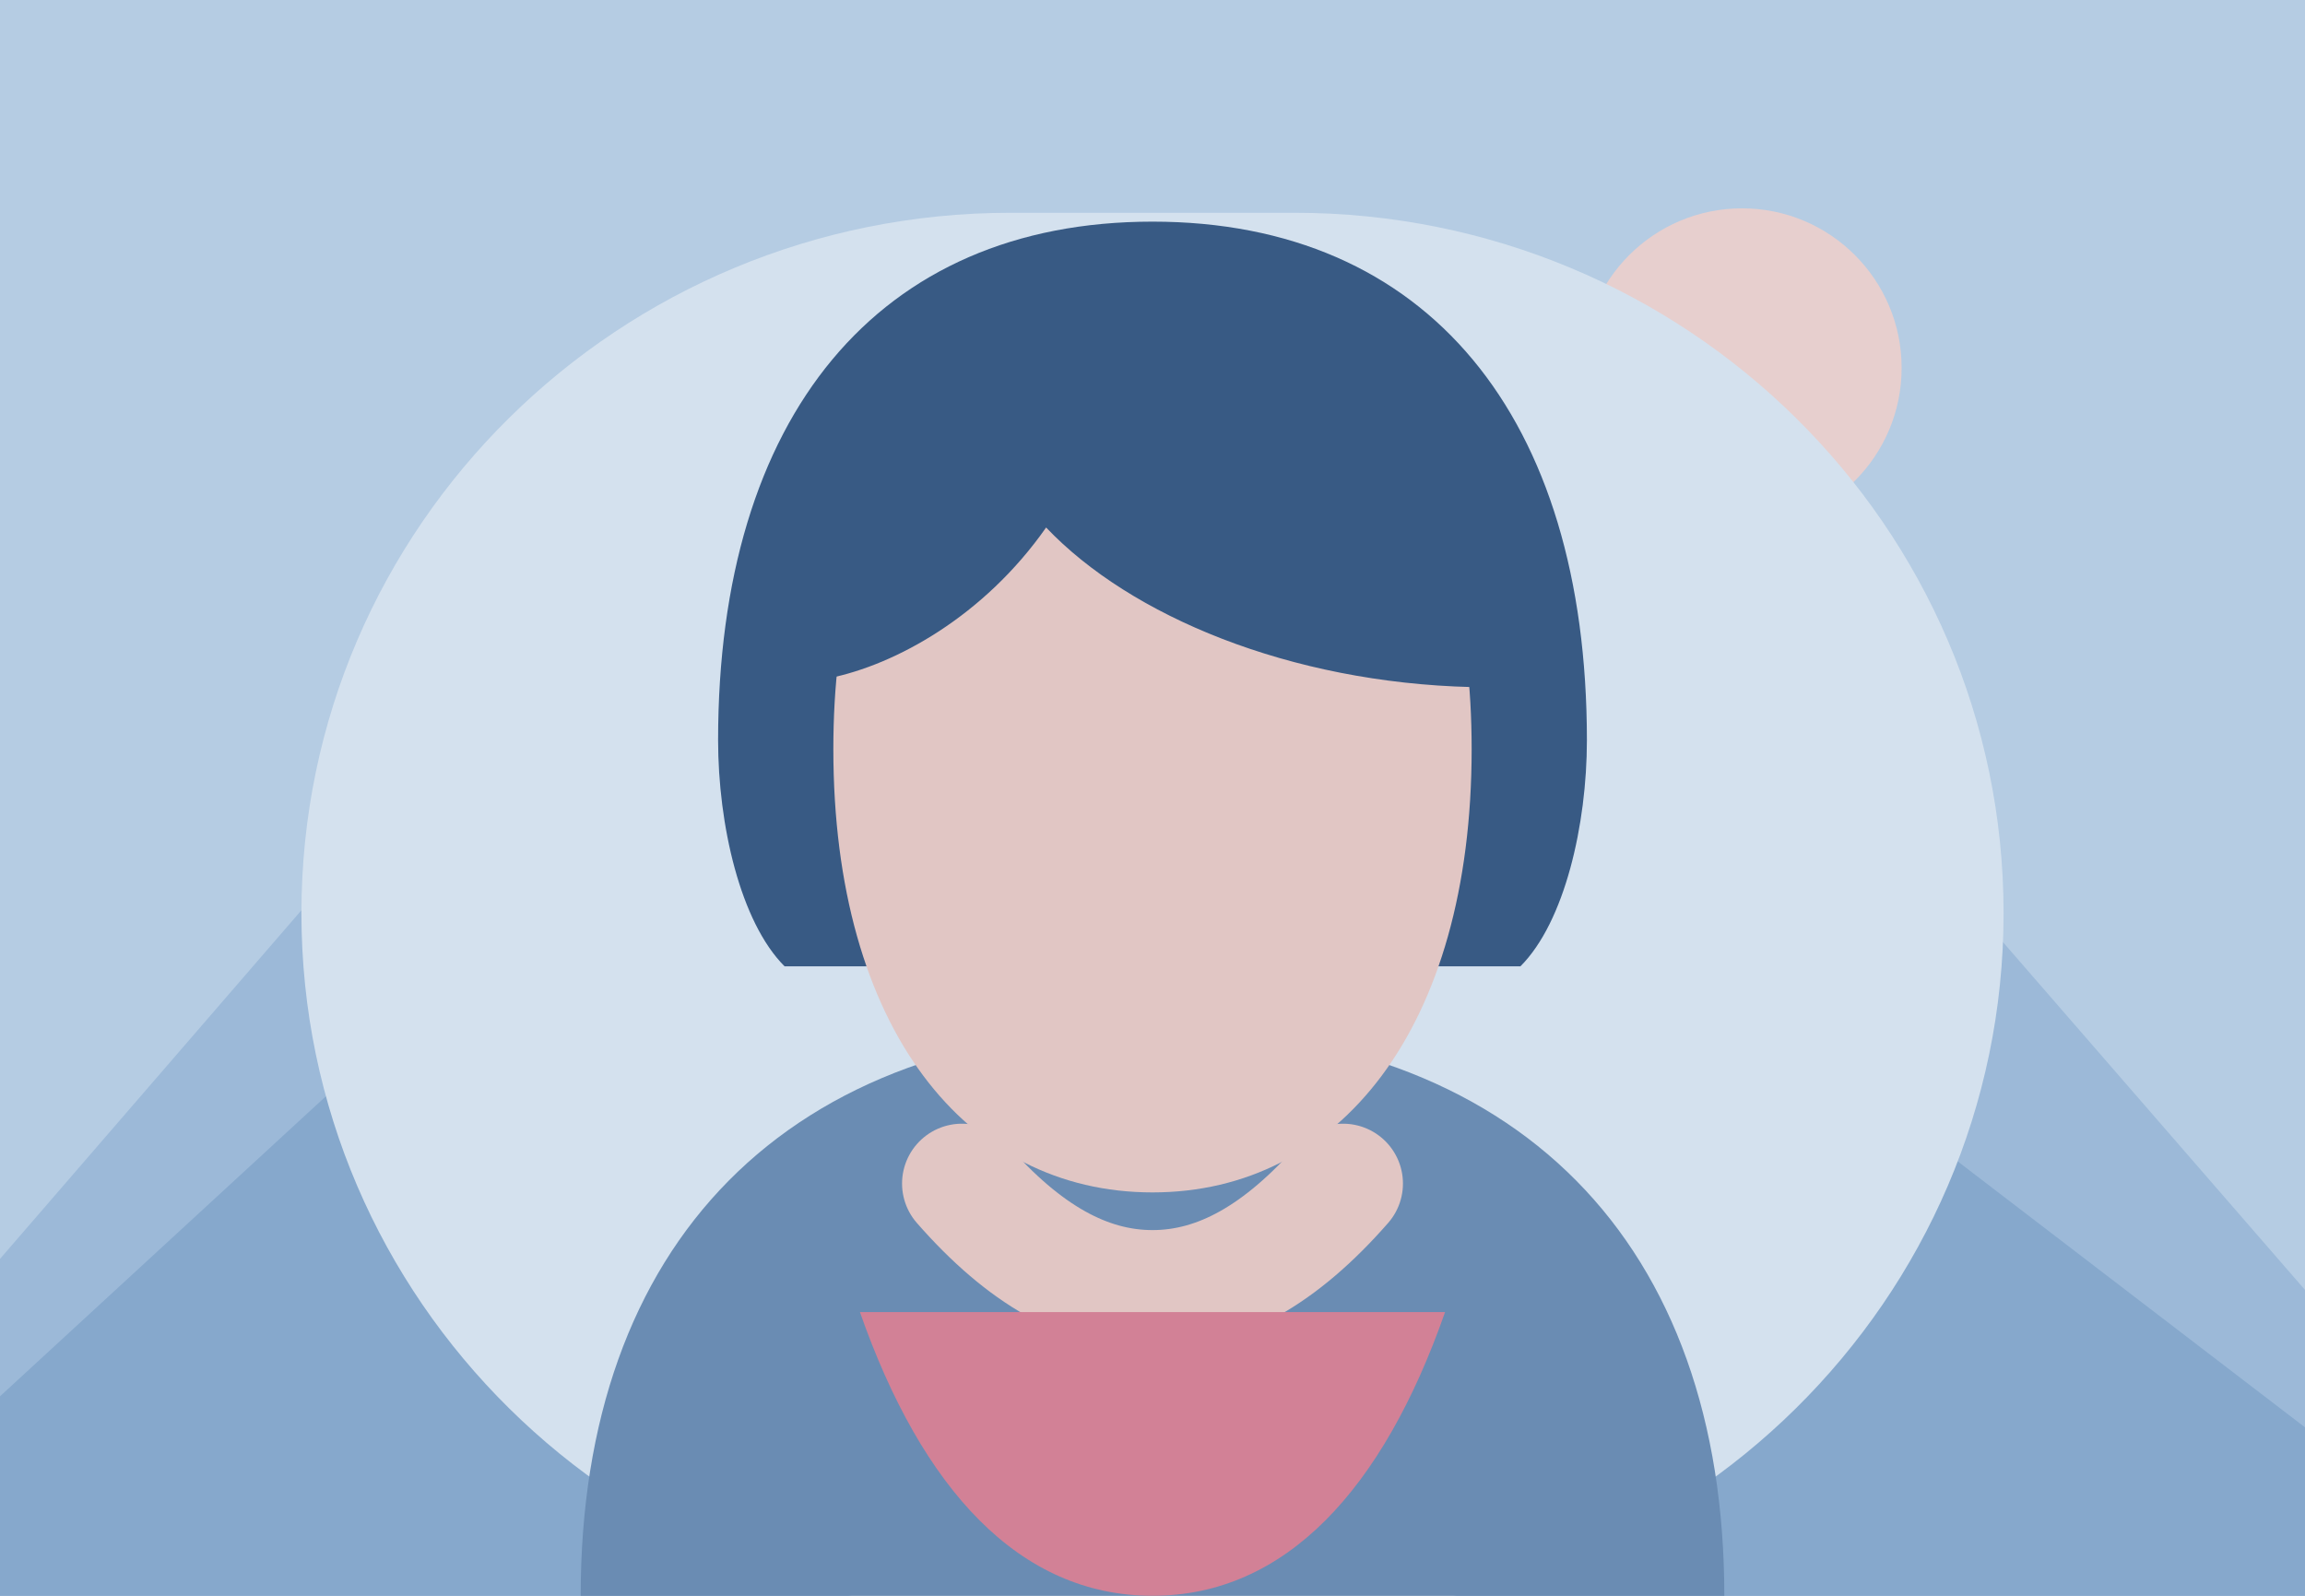
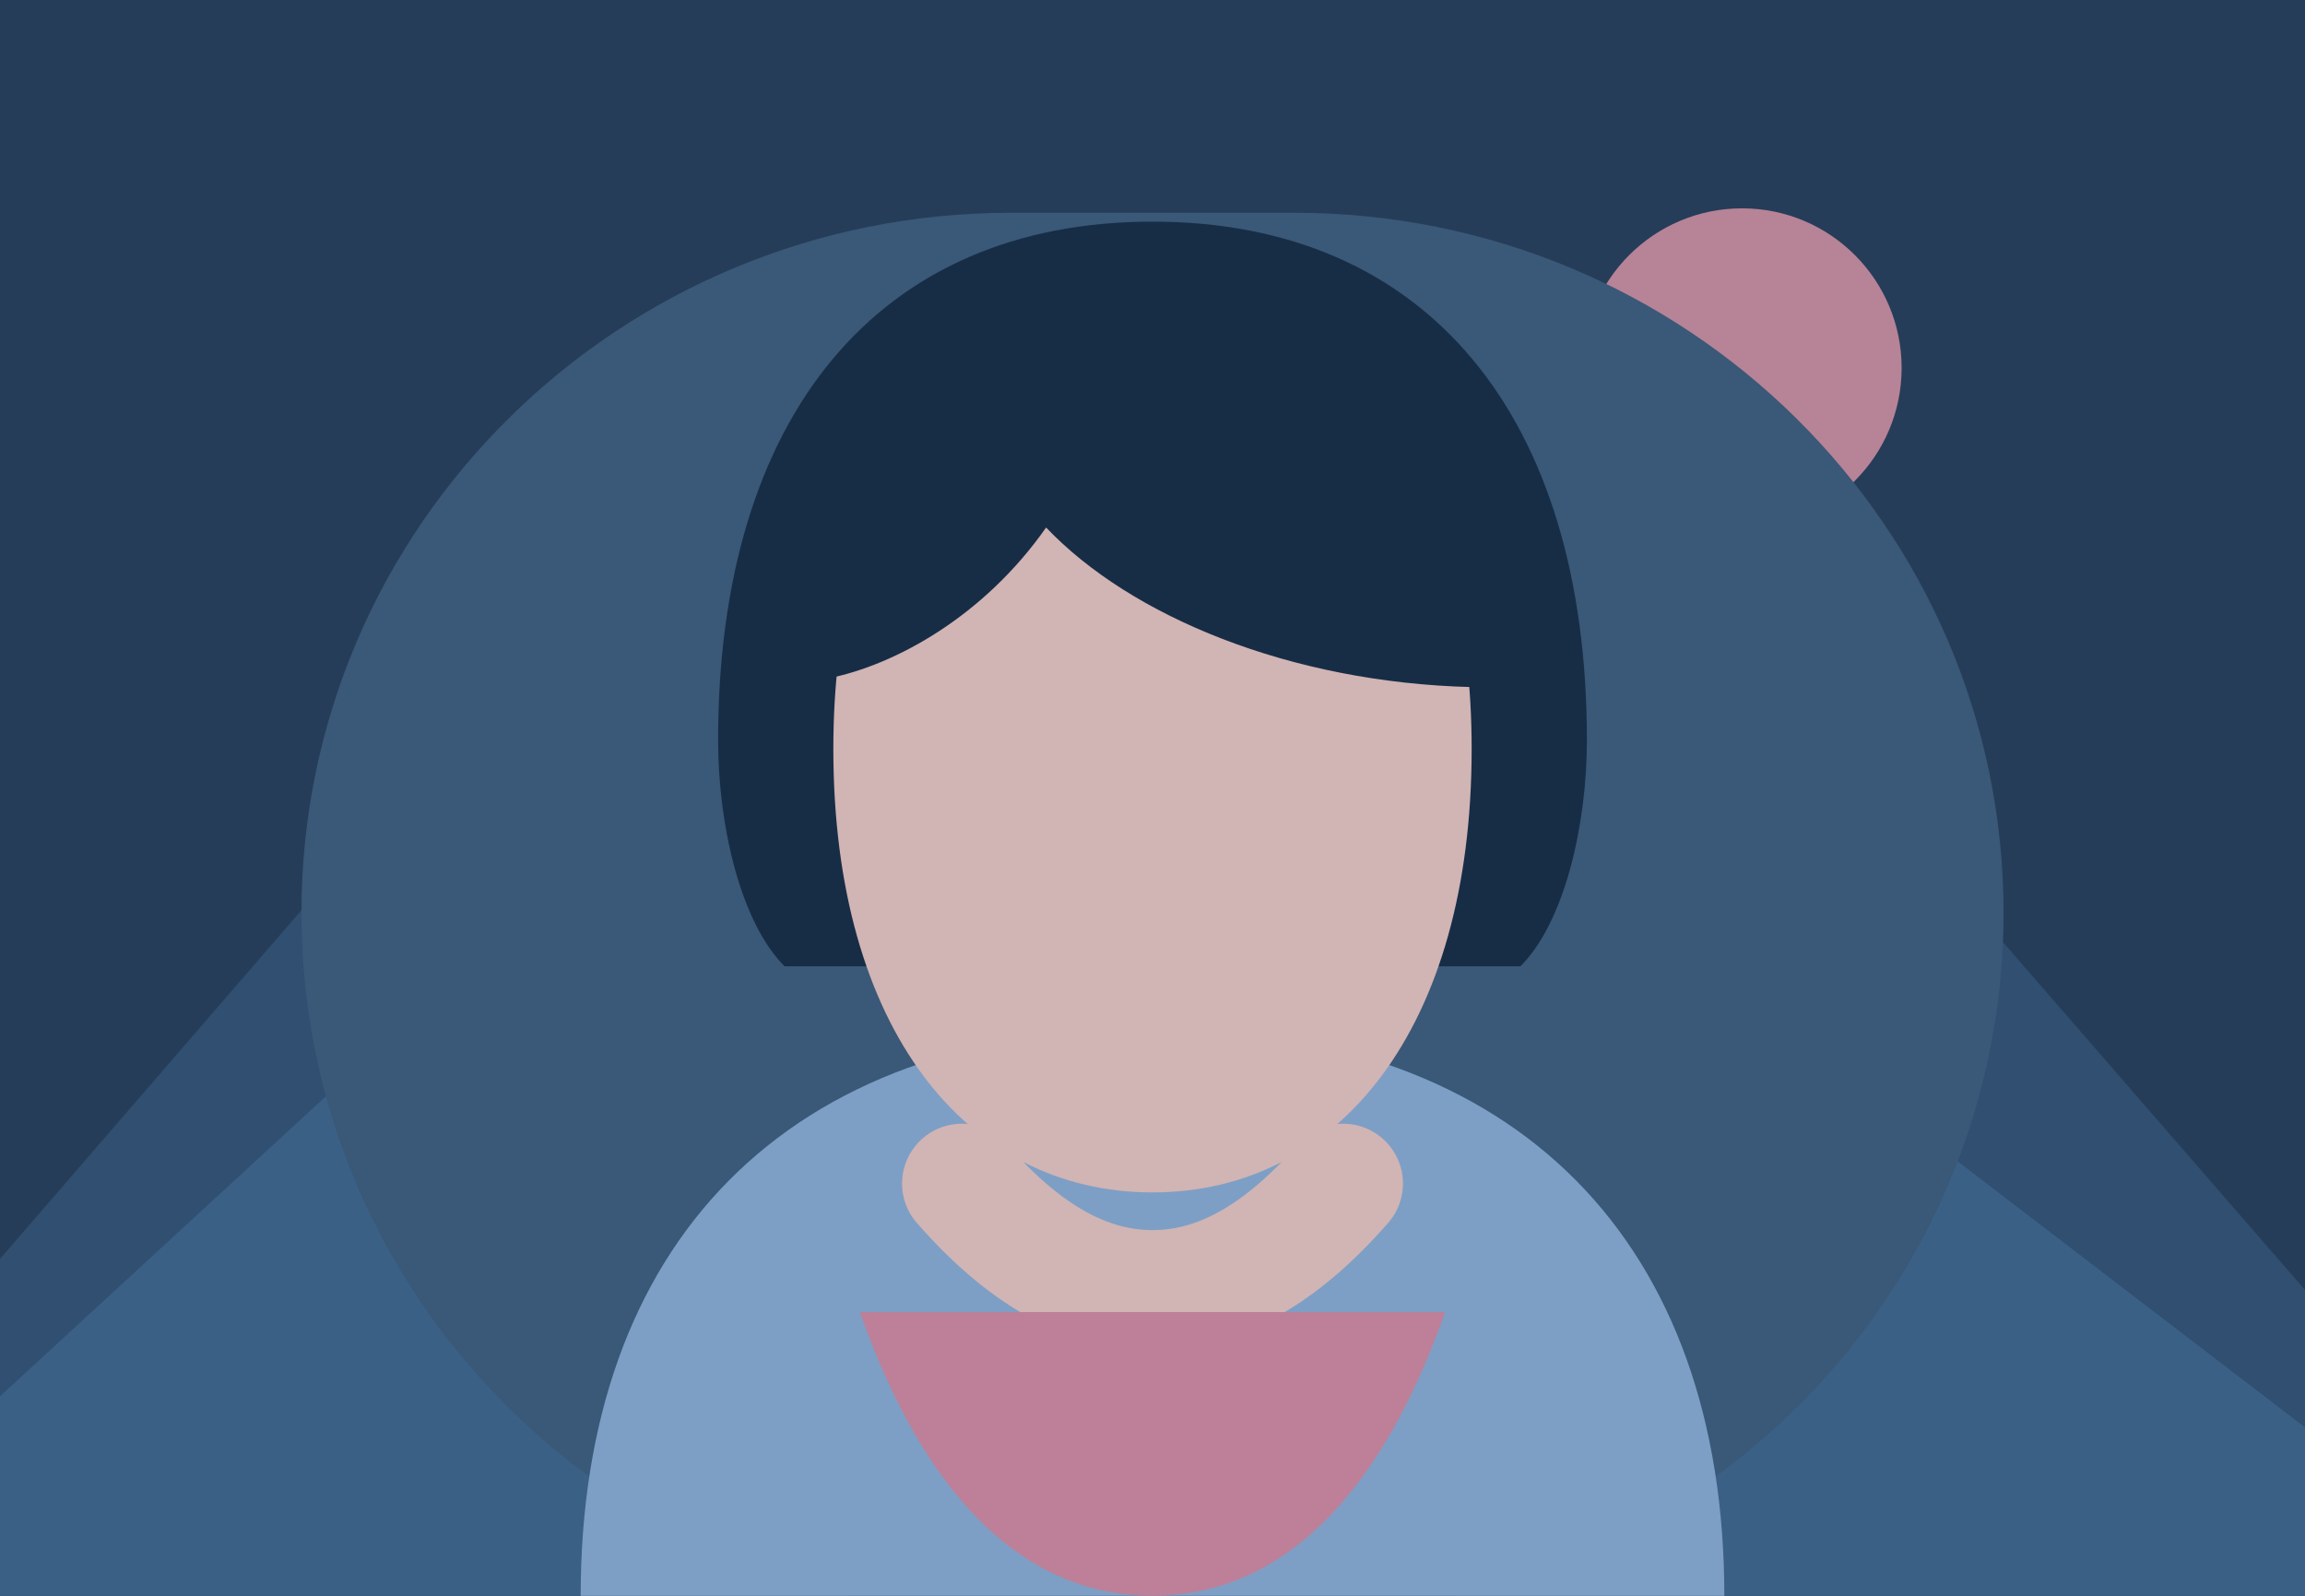
<svg xmlns="http://www.w3.org/2000/svg" width="520" height="360" viewBox="0 0 520 360">
  <defs>
    <clipPath id="frame">
      <rect width="520" height="360" rx="0" />
    </clipPath>
  </defs>
  <g clip-path="url(#frame)">
-     <rect width="520" height="360" fill="#b5cce3" />
-     <path d="M0 284 134 129 295 301 421 177 520 291V360H0Z" fill="#9cb9d8" />
-     <path d="m0 315 126-116 155 113 128-75 111 85v38H0Z" fill="#86a8cc" />
-     <circle cx="393" cy="83" r="36" fill="#e7cfce" />
-     <rect x="68" y="48" width="384" height="316" rx="160" fill="#d4e1ee" />
-     <path d="M131 360c0-79 46-128 129-128s129 49 129 128" fill="#6a8cb3" />
-     <path d="M162 167c0-73 36-117 98-117s98 44 98 117c0 19-5 41-15 51H177c-10-10-15-32-15-51Z" fill="#385a84" />
-     <path d="M188 169c0-58 25-86 72-86s72 28 72 86c0 63-30 100-72 100s-72-37-72-100Z" fill="#e1c6c4" />
-     <path d="M187 153c15-3 35-14 49-34 19 20 55 35 96 36-1-55-28-86-72-86s-71 31-73 84Z" fill="#385a84" />
-     <path d="M217 267c14 16 28 24 43 24s29-8 43-24" fill="none" stroke="#e1c6c4" stroke-width="27" stroke-linecap="round" />
-     <path d="M194 296c14 40 36 64 66 64s52-24 66-64" fill="#d28196" />
+     <rect width="520" height="360" fill="#253d59" />
+     <path d="M0 284 134 129 295 301 421 177 520 291V360H0Z" fill="#304f71" />
+     <path d="m0 315 126-116 155 113 128-75 111 85v38H0Z" fill="#3b6086" />
+     <circle cx="393" cy="83" r="36" fill="#b78396" />
+     <rect x="68" y="48" width="384" height="316" rx="160" fill="#3a5877" />
+     <path d="M131 360c0-79 46-128 129-128s129 49 129 128" fill="#7d9fc5" />
+     <path d="M162 167c0-73 36-117 98-117s98 44 98 117c0 19-5 41-15 51H177c-10-10-15-32-15-51Z" fill="#172d46" />
+     <path d="M188 169c0-58 25-86 72-86s72 28 72 86c0 63-30 100-72 100s-72-37-72-100Z" fill="#d1b4b4" />
+     <path d="M187 153c15-3 35-14 49-34 19 20 55 35 96 36-1-55-28-86-72-86s-71 31-73 84Z" fill="#172d46" />
+     <path d="M217 267c14 16 28 24 43 24s29-8 43-24" fill="none" stroke="#d1b4b4" stroke-width="27" stroke-linecap="round" />
+     <path d="M194 296c14 40 36 64 66 64s52-24 66-64" fill="#bd8098" />
  </g>
</svg>
